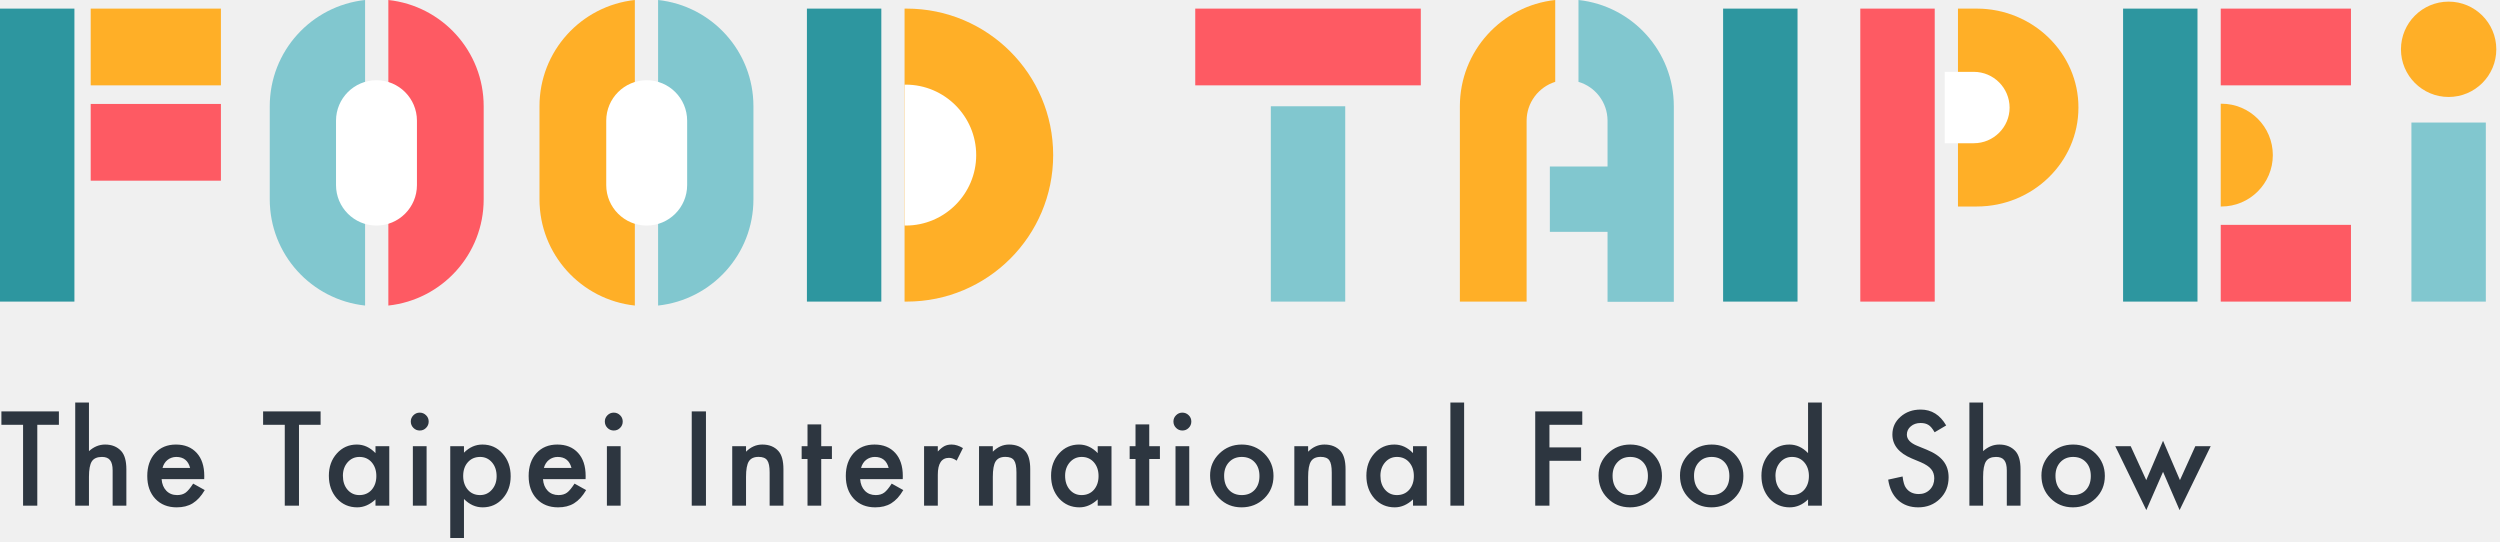
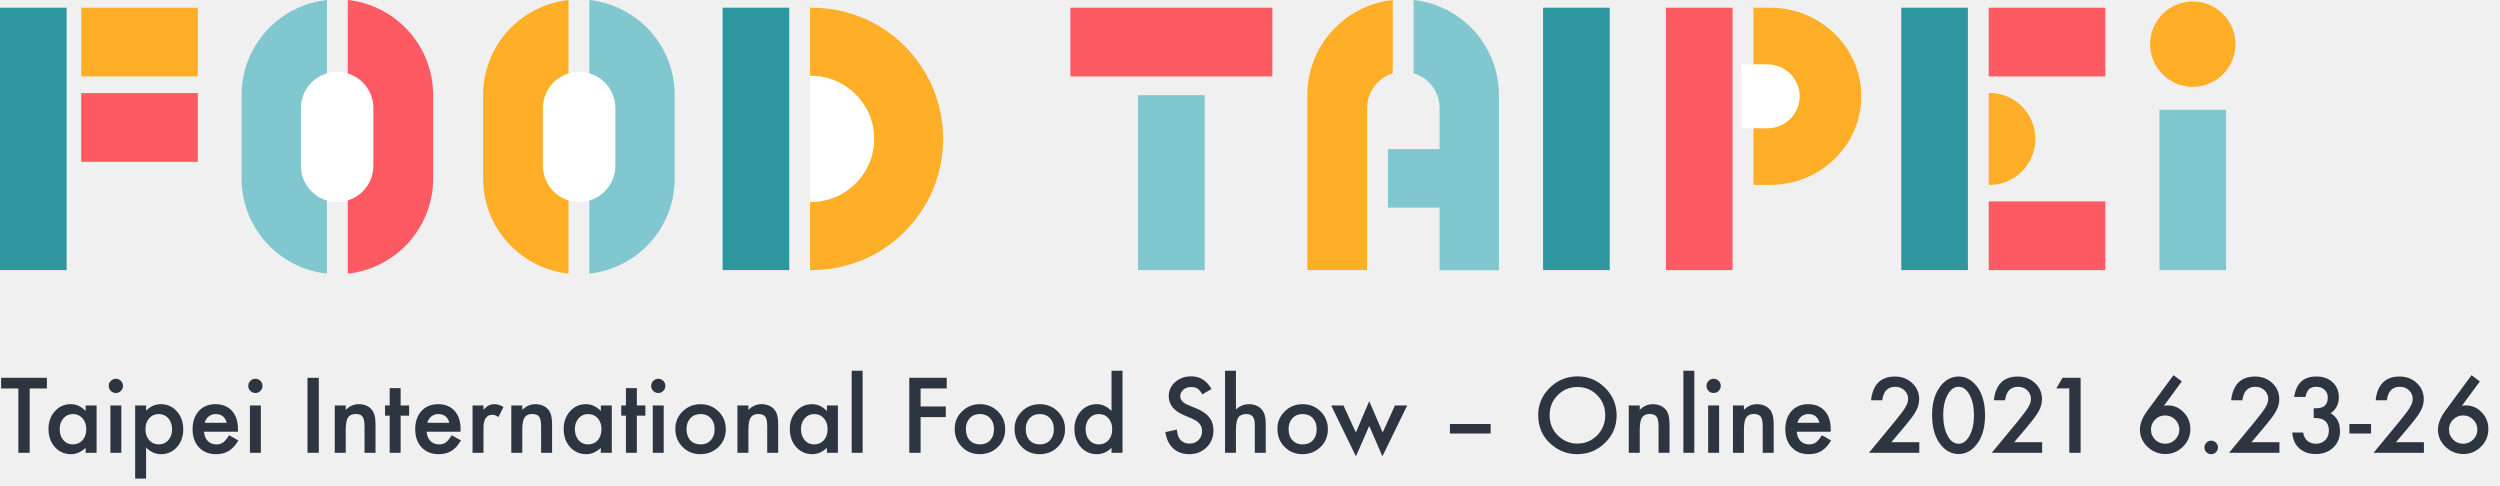
- <svg xmlns="http://www.w3.org/2000/svg" width="180" height="39" viewBox="0 0 180 39" fill="none">
-   <path d="M2.685 30.584V36.406H1.661V30.584H0.101V29.621H4.241V30.584H2.685ZM5.416 28.984H6.405V32.482C6.756 32.166 7.144 32.007 7.569 32.007C8.053 32.007 8.439 32.164 8.729 32.477C8.975 32.75 9.098 33.185 9.098 33.783V36.406H8.11V33.875C8.11 33.532 8.048 33.285 7.925 33.132C7.805 32.977 7.61 32.899 7.341 32.899C6.995 32.899 6.752 33.006 6.611 33.22C6.473 33.437 6.405 33.809 6.405 34.336V36.406H5.416V28.984ZM14.703 34.499H11.636C11.662 34.851 11.777 35.13 11.979 35.338C12.181 35.544 12.44 35.646 12.756 35.646C13.002 35.646 13.206 35.587 13.367 35.47C13.525 35.353 13.706 35.136 13.908 34.82L14.743 35.286C14.614 35.505 14.478 35.694 14.334 35.852C14.191 36.008 14.037 36.137 13.873 36.239C13.709 36.339 13.531 36.412 13.341 36.459C13.15 36.506 12.944 36.529 12.721 36.529C12.083 36.529 11.57 36.324 11.183 35.914C10.796 35.501 10.603 34.953 10.603 34.27C10.603 33.594 10.791 33.046 11.166 32.627C11.544 32.214 12.044 32.007 12.669 32.007C13.298 32.007 13.796 32.208 14.163 32.609C14.526 33.008 14.708 33.56 14.708 34.266L14.703 34.499ZM13.688 33.69C13.55 33.163 13.218 32.899 12.691 32.899C12.57 32.899 12.458 32.919 12.352 32.956C12.247 32.992 12.15 33.044 12.062 33.115C11.977 33.182 11.904 33.264 11.842 33.361C11.781 33.458 11.734 33.567 11.702 33.69H13.688ZM21.527 30.584V36.406H20.503V30.584H18.943V29.621H23.083V30.584H21.527ZM27.035 32.126H28.028V36.406H27.035V35.958C26.628 36.339 26.19 36.529 25.721 36.529C25.129 36.529 24.64 36.315 24.253 35.888C23.87 35.451 23.678 34.906 23.678 34.253C23.678 33.611 23.87 33.077 24.253 32.649C24.637 32.221 25.118 32.007 25.695 32.007C26.193 32.007 26.64 32.212 27.035 32.623V32.126ZM24.689 34.253C24.689 34.663 24.798 34.997 25.018 35.255C25.244 35.516 25.528 35.646 25.871 35.646C26.237 35.646 26.533 35.52 26.758 35.268C26.984 35.007 27.097 34.676 27.097 34.275C27.097 33.873 26.984 33.542 26.758 33.282C26.533 33.027 26.24 32.899 25.879 32.899C25.54 32.899 25.255 33.028 25.027 33.286C24.801 33.547 24.689 33.869 24.689 34.253ZM30.715 32.126V36.406H29.726V32.126H30.715ZM29.577 30.346C29.577 30.173 29.64 30.024 29.766 29.898C29.892 29.772 30.043 29.709 30.219 29.709C30.397 29.709 30.55 29.772 30.676 29.898C30.802 30.021 30.865 30.172 30.865 30.351C30.865 30.529 30.802 30.682 30.676 30.808C30.552 30.934 30.402 30.997 30.223 30.997C30.044 30.997 29.892 30.934 29.766 30.808C29.64 30.682 29.577 30.528 29.577 30.346ZM33.406 38.735H32.418V32.126H33.406V32.592C33.796 32.202 34.238 32.007 34.733 32.007C35.322 32.007 35.807 32.224 36.188 32.658C36.575 33.088 36.768 33.632 36.768 34.288C36.768 34.93 36.576 35.464 36.193 35.892C35.812 36.317 35.331 36.529 34.751 36.529C34.25 36.529 33.802 36.329 33.406 35.927V38.735ZM35.757 34.292C35.757 33.882 35.646 33.548 35.423 33.291C35.198 33.03 34.914 32.899 34.571 32.899C34.208 32.899 33.913 33.025 33.688 33.277C33.462 33.529 33.349 33.86 33.349 34.27C33.349 34.672 33.462 35.003 33.688 35.264C33.91 35.519 34.203 35.646 34.566 35.646C34.909 35.646 35.192 35.517 35.415 35.259C35.643 35.002 35.757 34.679 35.757 34.292ZM42.162 34.499H39.095C39.121 34.851 39.235 35.13 39.437 35.338C39.639 35.544 39.899 35.646 40.215 35.646C40.461 35.646 40.665 35.587 40.826 35.47C40.984 35.353 41.164 35.136 41.367 34.82L42.202 35.286C42.073 35.505 41.936 35.694 41.793 35.852C41.649 36.008 41.495 36.137 41.331 36.239C41.167 36.339 40.99 36.412 40.8 36.459C40.609 36.506 40.403 36.529 40.18 36.529C39.541 36.529 39.029 36.324 38.642 35.914C38.255 35.501 38.062 34.953 38.062 34.27C38.062 33.594 38.249 33.046 38.624 32.627C39.002 32.214 39.503 32.007 40.127 32.007C40.757 32.007 41.255 32.208 41.621 32.609C41.985 33.008 42.166 33.56 42.166 34.266L42.162 34.499ZM41.147 33.69C41.009 33.163 40.677 32.899 40.149 32.899C40.029 32.899 39.916 32.919 39.811 32.956C39.706 32.992 39.609 33.044 39.521 33.115C39.436 33.182 39.363 33.264 39.301 33.361C39.24 33.458 39.193 33.567 39.16 33.69H41.147ZM44.686 32.126V36.406H43.697V32.126H44.686ZM43.548 30.346C43.548 30.173 43.611 30.024 43.737 29.898C43.863 29.772 44.014 29.709 44.19 29.709C44.368 29.709 44.521 29.772 44.647 29.898C44.773 30.021 44.836 30.172 44.836 30.351C44.836 30.529 44.773 30.682 44.647 30.808C44.524 30.934 44.373 30.997 44.194 30.997C44.015 30.997 43.863 30.934 43.737 30.808C43.611 30.682 43.548 30.528 43.548 30.346ZM50.829 29.621V36.406H49.805V29.621H50.829ZM52.72 32.126H53.714V32.522C54.059 32.179 54.449 32.007 54.882 32.007C55.38 32.007 55.769 32.164 56.047 32.477C56.287 32.744 56.407 33.179 56.407 33.783V36.406H55.414V34.016C55.414 33.594 55.356 33.302 55.238 33.141C55.124 32.977 54.916 32.895 54.614 32.895C54.286 32.895 54.053 33.003 53.916 33.22C53.781 33.434 53.714 33.808 53.714 34.341V36.406H52.72V32.126ZM59.129 33.049V36.406H58.141V33.049H57.719V32.126H58.141V30.557H59.129V32.126H59.898V33.049H59.129ZM64.998 34.499H61.93C61.957 34.851 62.071 35.13 62.273 35.338C62.475 35.544 62.735 35.646 63.051 35.646C63.297 35.646 63.501 35.587 63.662 35.47C63.82 35.353 64 35.136 64.202 34.82L65.037 35.286C64.908 35.505 64.772 35.694 64.629 35.852C64.485 36.008 64.331 36.137 64.167 36.239C64.003 36.339 63.826 36.412 63.635 36.459C63.445 36.506 63.239 36.529 63.016 36.529C62.377 36.529 61.864 36.324 61.478 35.914C61.091 35.501 60.898 34.953 60.898 34.27C60.898 33.594 61.085 33.046 61.46 32.627C61.838 32.214 62.339 32.007 62.963 32.007C63.593 32.007 64.091 32.208 64.457 32.609C64.82 33.008 65.002 33.56 65.002 34.266L64.998 34.499ZM63.983 33.69C63.845 33.163 63.512 32.899 62.985 32.899C62.865 32.899 62.752 32.919 62.647 32.956C62.541 32.992 62.444 33.044 62.357 33.115C62.272 33.182 62.198 33.264 62.137 33.361C62.075 33.458 62.029 33.567 61.996 33.69H63.983ZM66.533 32.126H67.522V32.508C67.704 32.318 67.865 32.188 68.005 32.117C68.149 32.044 68.319 32.007 68.515 32.007C68.776 32.007 69.048 32.092 69.332 32.262L68.88 33.167C68.692 33.033 68.509 32.965 68.331 32.965C67.791 32.965 67.522 33.373 67.522 34.187V36.406H66.533V32.126ZM70.49 32.126H71.483V32.522C71.829 32.179 72.219 32.007 72.652 32.007C73.15 32.007 73.538 32.164 73.817 32.477C74.057 32.744 74.177 33.179 74.177 33.783V36.406H73.184V34.016C73.184 33.594 73.125 33.302 73.008 33.141C72.894 32.977 72.686 32.895 72.384 32.895C72.056 32.895 71.823 33.003 71.685 33.22C71.551 33.434 71.483 33.808 71.483 34.341V36.406H70.49V32.126ZM79.035 32.126H80.028V36.406H79.035V35.958C78.627 36.339 78.19 36.529 77.721 36.529C77.129 36.529 76.64 36.315 76.253 35.888C75.869 35.451 75.677 34.906 75.677 34.253C75.677 33.611 75.869 33.077 76.253 32.649C76.637 32.221 77.117 32.007 77.694 32.007C78.192 32.007 78.639 32.212 79.035 32.623V32.126ZM76.688 34.253C76.688 34.663 76.798 34.997 77.018 35.255C77.243 35.516 77.527 35.646 77.87 35.646C78.236 35.646 78.532 35.52 78.758 35.268C78.984 35.007 79.096 34.676 79.096 34.275C79.096 33.873 78.984 33.542 78.758 33.282C78.532 33.027 78.239 32.899 77.879 32.899C77.539 32.899 77.255 33.028 77.026 33.286C76.801 33.547 76.688 33.869 76.688 34.253ZM82.746 33.049V36.406H81.757V33.049H81.335V32.126H81.757V30.557H82.746V32.126H83.514V33.049H82.746ZM85.626 32.126V36.406H84.637V32.126H85.626ZM84.487 30.346C84.487 30.173 84.55 30.024 84.677 29.898C84.802 29.772 84.953 29.709 85.129 29.709C85.308 29.709 85.46 29.772 85.586 29.898C85.712 30.021 85.775 30.172 85.775 30.351C85.775 30.529 85.712 30.682 85.586 30.808C85.463 30.934 85.312 30.997 85.133 30.997C84.955 30.997 84.802 30.934 84.677 30.808C84.55 30.682 84.487 30.528 84.487 30.346ZM87.126 34.235C87.126 33.617 87.347 33.091 87.79 32.658C88.232 32.224 88.771 32.007 89.407 32.007C90.045 32.007 90.587 32.226 91.033 32.662C91.472 33.099 91.692 33.635 91.692 34.27C91.692 34.912 91.471 35.45 91.028 35.883C90.583 36.314 90.037 36.529 89.389 36.529C88.748 36.529 88.21 36.31 87.776 35.87C87.343 35.437 87.126 34.892 87.126 34.235ZM88.137 34.253C88.137 34.681 88.251 35.019 88.48 35.268C88.714 35.52 89.023 35.646 89.407 35.646C89.793 35.646 90.103 35.522 90.334 35.273C90.565 35.023 90.681 34.691 90.681 34.275C90.681 33.859 90.565 33.526 90.334 33.277C90.1 33.025 89.79 32.899 89.407 32.899C89.029 32.899 88.723 33.025 88.488 33.277C88.254 33.529 88.137 33.855 88.137 34.253ZM93.192 32.126H94.185V32.522C94.531 32.179 94.921 32.007 95.354 32.007C95.852 32.007 96.24 32.164 96.519 32.477C96.759 32.744 96.879 33.179 96.879 33.783V36.406H95.886V34.016C95.886 33.594 95.827 33.302 95.71 33.141C95.596 32.977 95.388 32.895 95.086 32.895C94.758 32.895 94.525 33.003 94.388 33.22C94.253 33.434 94.185 33.808 94.185 34.341V36.406H93.192V32.126ZM101.737 32.126H102.73V36.406H101.737V35.958C101.33 36.339 100.892 36.529 100.423 36.529C99.831 36.529 99.342 36.315 98.955 35.888C98.571 35.451 98.379 34.906 98.379 34.253C98.379 33.611 98.571 33.077 98.955 32.649C99.339 32.221 99.819 32.007 100.397 32.007C100.895 32.007 101.341 32.212 101.737 32.623V32.126ZM99.39 34.253C99.39 34.663 99.5 34.997 99.72 35.255C99.945 35.516 100.23 35.646 100.572 35.646C100.939 35.646 101.234 35.52 101.46 35.268C101.686 35.007 101.798 34.676 101.798 34.275C101.798 33.873 101.686 33.542 101.46 33.282C101.234 33.027 100.942 32.899 100.581 32.899C100.241 32.899 99.957 33.028 99.729 33.286C99.503 33.547 99.39 33.869 99.39 34.253ZM105.417 28.984V36.406H104.428V28.984H105.417ZM113.924 30.584H111.56V32.214H113.84V33.176H111.56V36.406H110.536V29.621H113.924V30.584ZM115.095 34.235C115.095 33.617 115.316 33.091 115.758 32.658C116.2 32.224 116.74 32.007 117.375 32.007C118.014 32.007 118.556 32.226 119.001 32.662C119.441 33.099 119.66 33.635 119.66 34.27C119.66 34.912 119.439 35.45 118.997 35.883C118.552 36.314 118.005 36.529 117.358 36.529C116.716 36.529 116.179 36.31 115.745 35.87C115.311 35.437 115.095 34.892 115.095 34.235ZM116.105 34.253C116.105 34.681 116.22 35.019 116.448 35.268C116.682 35.52 116.992 35.646 117.375 35.646C117.762 35.646 118.071 35.522 118.303 35.273C118.534 35.023 118.65 34.691 118.65 34.275C118.65 33.859 118.534 33.526 118.303 33.277C118.068 33.025 117.759 32.899 117.375 32.899C116.997 32.899 116.691 33.025 116.457 33.277C116.222 33.529 116.105 33.855 116.105 34.253ZM120.959 34.235C120.959 33.617 121.18 33.091 121.622 32.658C122.065 32.224 122.604 32.007 123.239 32.007C123.878 32.007 124.42 32.226 124.865 32.662C125.305 33.099 125.525 33.635 125.525 34.27C125.525 34.912 125.303 35.45 124.861 35.883C124.416 36.314 123.869 36.529 123.222 36.529C122.58 36.529 122.043 36.31 121.609 35.87C121.175 35.437 120.959 34.892 120.959 34.235ZM121.969 34.253C121.969 34.681 122.084 35.019 122.312 35.268C122.546 35.52 122.856 35.646 123.239 35.646C123.626 35.646 123.935 35.522 124.167 35.273C124.398 35.023 124.514 34.691 124.514 34.275C124.514 33.859 124.398 33.526 124.167 33.277C123.932 33.025 123.623 32.899 123.239 32.899C122.861 32.899 122.555 33.025 122.321 33.277C122.087 33.529 121.969 33.855 121.969 34.253ZM130.18 28.984H131.173V36.406H130.18V35.958C129.79 36.339 129.35 36.529 128.857 36.529C128.271 36.529 127.785 36.315 127.398 35.888C127.015 35.451 126.823 34.906 126.823 34.253C126.823 33.614 127.015 33.081 127.398 32.653C127.779 32.223 128.258 32.007 128.835 32.007C129.336 32.007 129.785 32.212 130.18 32.623V28.984ZM127.833 34.253C127.833 34.663 127.943 34.997 128.163 35.255C128.389 35.516 128.673 35.646 129.016 35.646C129.382 35.646 129.678 35.52 129.903 35.268C130.129 35.007 130.242 34.676 130.242 34.275C130.242 33.873 130.129 33.542 129.903 33.282C129.678 33.027 129.385 32.899 129.024 32.899C128.684 32.899 128.4 33.028 128.172 33.286C127.946 33.547 127.833 33.869 127.833 34.253ZM140.124 30.632L139.293 31.124C139.138 30.855 138.99 30.679 138.85 30.597C138.703 30.503 138.514 30.456 138.283 30.456C137.999 30.456 137.763 30.537 137.575 30.698C137.388 30.856 137.294 31.055 137.294 31.295C137.294 31.627 137.54 31.893 138.032 32.095L138.709 32.372C139.26 32.595 139.663 32.867 139.917 33.19C140.172 33.509 140.3 33.901 140.3 34.367C140.3 34.991 140.092 35.507 139.676 35.914C139.257 36.324 138.737 36.529 138.116 36.529C137.527 36.529 137.041 36.355 136.657 36.006C136.279 35.658 136.043 35.167 135.949 34.534L136.986 34.306C137.033 34.704 137.115 34.98 137.232 35.132C137.443 35.425 137.751 35.571 138.155 35.571C138.475 35.571 138.74 35.464 138.951 35.251C139.162 35.037 139.267 34.766 139.267 34.438C139.267 34.306 139.248 34.185 139.21 34.077C139.175 33.966 139.118 33.865 139.039 33.774C138.962 33.68 138.863 33.594 138.74 33.515C138.617 33.433 138.47 33.355 138.3 33.282L137.646 33.009C136.717 32.617 136.252 32.042 136.252 31.287C136.252 30.777 136.447 30.351 136.837 30.008C137.227 29.662 137.711 29.489 138.292 29.489C139.074 29.489 139.685 29.87 140.124 30.632ZM141.796 28.984H142.784V32.482C143.136 32.166 143.524 32.007 143.949 32.007C144.432 32.007 144.819 32.164 145.109 32.477C145.355 32.75 145.478 33.185 145.478 33.783V36.406H144.49V33.875C144.49 33.532 144.428 33.285 144.305 33.132C144.185 32.977 143.99 32.899 143.721 32.899C143.375 32.899 143.132 33.006 142.991 33.22C142.853 33.437 142.784 33.809 142.784 34.336V36.406H141.796V28.984ZM146.983 34.235C146.983 33.617 147.204 33.091 147.647 32.658C148.089 32.224 148.628 32.007 149.264 32.007C149.902 32.007 150.444 32.226 150.89 32.662C151.329 33.099 151.549 33.635 151.549 34.27C151.549 34.912 151.328 35.45 150.885 35.883C150.44 36.314 149.894 36.529 149.246 36.529C148.605 36.529 148.067 36.31 147.633 35.87C147.2 35.437 146.983 34.892 146.983 34.235ZM147.994 34.253C147.994 34.681 148.108 35.019 148.337 35.268C148.571 35.52 148.88 35.646 149.264 35.646C149.65 35.646 149.96 35.522 150.191 35.273C150.422 35.023 150.538 34.691 150.538 34.275C150.538 33.859 150.422 33.526 150.191 33.277C149.957 33.025 149.648 32.899 149.264 32.899C148.886 32.899 148.58 33.025 148.345 33.277C148.111 33.529 147.994 33.855 147.994 34.253ZM153.41 32.126L154.53 34.569L155.739 31.735L156.956 34.569L158.063 32.126H159.171L156.93 36.727L155.739 33.972L154.535 36.727L152.298 32.126H153.41Z" fill="#2D3640" />
-   <path d="M142.33 0.62H140.974V14.868H142.33C146.365 14.868 149.647 11.67 149.647 7.752C149.664 3.834 146.365 0.62 142.33 0.62Z" fill="#FFAF27" />
-   <path d="M5.358 0.62H0V21.715H5.358V0.62Z" fill="#2D969F" />
+ <svg xmlns="http://www.w3.org/2000/svg" width="201" height="39" viewBox="0 0 201 39" fill="none">
+   <path d="M2.387 31.23V36.406H1.477V31.23H0.09V30.375H3.77V31.23H2.387ZM6.883 32.602H7.766V36.406H6.883V36.008C6.521 36.346 6.132 36.516 5.715 36.516C5.189 36.516 4.754 36.325 4.41 35.945C4.069 35.557 3.898 35.073 3.898 34.492C3.898 33.922 4.069 33.447 4.41 33.066C4.751 32.686 5.178 32.496 5.691 32.496C6.134 32.496 6.531 32.678 6.883 33.043V32.602ZM4.797 34.492C4.797 34.857 4.895 35.154 5.09 35.383C5.29 35.615 5.543 35.73 5.848 35.73C6.173 35.73 6.436 35.618 6.637 35.395C6.837 35.163 6.938 34.868 6.938 34.512C6.938 34.155 6.837 33.861 6.637 33.629C6.436 33.402 6.176 33.289 5.855 33.289C5.553 33.289 5.301 33.404 5.098 33.633C4.897 33.865 4.797 34.151 4.797 34.492ZM9.754 32.602V36.406H8.875V32.602H9.754ZM8.742 31.02C8.742 30.866 8.798 30.733 8.91 30.621C9.022 30.509 9.156 30.453 9.312 30.453C9.471 30.453 9.607 30.509 9.719 30.621C9.831 30.73 9.887 30.865 9.887 31.023C9.887 31.182 9.831 31.318 9.719 31.43C9.609 31.542 9.475 31.598 9.316 31.598C9.158 31.598 9.022 31.542 8.91 31.43C8.798 31.318 8.742 31.181 8.742 31.02ZM11.746 38.477H10.867V32.602H11.746V33.016C12.092 32.669 12.486 32.496 12.926 32.496C13.449 32.496 13.88 32.689 14.219 33.074C14.562 33.457 14.734 33.94 14.734 34.523C14.734 35.094 14.564 35.569 14.223 35.949C13.884 36.327 13.457 36.516 12.941 36.516C12.496 36.516 12.098 36.337 11.746 35.98V38.477ZM13.836 34.527C13.836 34.163 13.737 33.866 13.539 33.637C13.338 33.405 13.086 33.289 12.781 33.289C12.458 33.289 12.197 33.401 11.996 33.625C11.796 33.849 11.695 34.143 11.695 34.508C11.695 34.865 11.796 35.159 11.996 35.391C12.194 35.617 12.454 35.73 12.777 35.73C13.082 35.73 13.333 35.616 13.531 35.387C13.734 35.158 13.836 34.871 13.836 34.527ZM19.129 34.711H16.402C16.426 35.023 16.527 35.272 16.707 35.457C16.887 35.639 17.117 35.73 17.398 35.73C17.617 35.73 17.798 35.678 17.941 35.574C18.082 35.47 18.242 35.277 18.422 34.996L19.164 35.41C19.049 35.605 18.928 35.773 18.801 35.914C18.673 36.052 18.537 36.167 18.391 36.258C18.245 36.346 18.087 36.411 17.918 36.453C17.749 36.495 17.565 36.516 17.367 36.516C16.799 36.516 16.344 36.333 16 35.969C15.656 35.602 15.484 35.115 15.484 34.508C15.484 33.906 15.651 33.419 15.984 33.047C16.32 32.68 16.766 32.496 17.32 32.496C17.88 32.496 18.323 32.675 18.648 33.031C18.971 33.385 19.133 33.876 19.133 34.504L19.129 34.711ZM18.227 33.992C18.104 33.523 17.809 33.289 17.34 33.289C17.233 33.289 17.133 33.306 17.039 33.34C16.945 33.371 16.859 33.418 16.781 33.48C16.706 33.54 16.641 33.613 16.586 33.699C16.531 33.785 16.49 33.883 16.461 33.992H18.227ZM20.973 32.602V36.406H20.094V32.602H20.973ZM19.961 31.02C19.961 30.866 20.017 30.733 20.129 30.621C20.241 30.509 20.375 30.453 20.531 30.453C20.69 30.453 20.826 30.509 20.938 30.621C21.049 30.73 21.105 30.865 21.105 31.023C21.105 31.182 21.049 31.318 20.938 31.43C20.828 31.542 20.694 31.598 20.535 31.598C20.376 31.598 20.241 31.542 20.129 31.43C20.017 31.318 19.961 31.181 19.961 31.02ZM25.633 30.375V36.406H24.723V30.375H25.633ZM26.914 32.602H27.797V32.953C28.104 32.648 28.451 32.496 28.836 32.496C29.279 32.496 29.624 32.635 29.871 32.914C30.085 33.151 30.191 33.538 30.191 34.074V36.406H29.309V34.281C29.309 33.906 29.256 33.647 29.152 33.504C29.051 33.358 28.866 33.285 28.598 33.285C28.306 33.285 28.099 33.382 27.977 33.574C27.857 33.764 27.797 34.096 27.797 34.57V36.406H26.914V32.602ZM32.211 33.422V36.406H31.332V33.422H30.957V32.602H31.332V31.207H32.211V32.602H32.895V33.422H32.211ZM37.027 34.711H34.301C34.324 35.023 34.426 35.272 34.605 35.457C34.785 35.639 35.016 35.73 35.297 35.73C35.516 35.73 35.697 35.678 35.84 35.574C35.98 35.47 36.141 35.277 36.32 34.996L37.062 35.41C36.948 35.605 36.827 35.773 36.699 35.914C36.572 36.052 36.435 36.167 36.289 36.258C36.143 36.346 35.986 36.411 35.816 36.453C35.647 36.495 35.464 36.516 35.266 36.516C34.698 36.516 34.242 36.333 33.898 35.969C33.555 35.602 33.383 35.115 33.383 34.508C33.383 33.906 33.55 33.419 33.883 33.047C34.219 32.68 34.664 32.496 35.219 32.496C35.779 32.496 36.221 32.675 36.547 33.031C36.87 33.385 37.031 33.876 37.031 34.504L37.027 34.711ZM36.125 33.992C36.003 33.523 35.707 33.289 35.238 33.289C35.132 33.289 35.031 33.306 34.938 33.34C34.844 33.371 34.758 33.418 34.68 33.48C34.604 33.54 34.539 33.613 34.484 33.699C34.43 33.785 34.388 33.883 34.359 33.992H36.125ZM37.992 32.602H38.871V32.941C39.033 32.772 39.176 32.656 39.301 32.594C39.428 32.529 39.579 32.496 39.754 32.496C39.986 32.496 40.228 32.572 40.48 32.723L40.078 33.527C39.911 33.408 39.749 33.348 39.59 33.348C39.111 33.348 38.871 33.71 38.871 34.434V36.406H37.992V32.602ZM41.109 32.602H41.992V32.953C42.3 32.648 42.646 32.496 43.031 32.496C43.474 32.496 43.819 32.635 44.066 32.914C44.28 33.151 44.387 33.538 44.387 34.074V36.406H43.504V34.281C43.504 33.906 43.452 33.647 43.348 33.504C43.246 33.358 43.061 33.285 42.793 33.285C42.501 33.285 42.294 33.382 42.172 33.574C42.052 33.764 41.992 34.096 41.992 34.57V36.406H41.109V32.602ZM48.305 32.602H49.188V36.406H48.305V36.008C47.943 36.346 47.553 36.516 47.137 36.516C46.611 36.516 46.176 36.325 45.832 35.945C45.491 35.557 45.32 35.073 45.32 34.492C45.32 33.922 45.491 33.447 45.832 33.066C46.173 32.686 46.6 32.496 47.113 32.496C47.556 32.496 47.953 32.678 48.305 33.043V32.602ZM46.219 34.492C46.219 34.857 46.316 35.154 46.512 35.383C46.712 35.615 46.965 35.73 47.27 35.73C47.595 35.73 47.858 35.618 48.059 35.395C48.259 35.163 48.359 34.868 48.359 34.512C48.359 34.155 48.259 33.861 48.059 33.629C47.858 33.402 47.598 33.289 47.277 33.289C46.975 33.289 46.723 33.404 46.52 33.633C46.319 33.865 46.219 34.151 46.219 34.492ZM51.203 33.422V36.406H50.324V33.422H49.949V32.602H50.324V31.207H51.203V32.602H51.887V33.422H51.203ZM53.363 32.602V36.406H52.484V32.602H53.363ZM52.352 31.02C52.352 30.866 52.408 30.733 52.52 30.621C52.632 30.509 52.766 30.453 52.922 30.453C53.081 30.453 53.216 30.509 53.328 30.621C53.44 30.73 53.496 30.865 53.496 31.023C53.496 31.182 53.44 31.318 53.328 31.43C53.219 31.542 53.085 31.598 52.926 31.598C52.767 31.598 52.632 31.542 52.52 31.43C52.408 31.318 52.352 31.181 52.352 31.02ZM54.297 34.477C54.297 33.927 54.493 33.46 54.887 33.074C55.28 32.689 55.759 32.496 56.324 32.496C56.892 32.496 57.374 32.69 57.77 33.078C58.16 33.466 58.355 33.943 58.355 34.508C58.355 35.078 58.159 35.556 57.766 35.941C57.37 36.324 56.884 36.516 56.309 36.516C55.738 36.516 55.26 36.32 54.875 35.93C54.49 35.544 54.297 35.06 54.297 34.477ZM55.195 34.492C55.195 34.872 55.297 35.173 55.5 35.395C55.708 35.618 55.983 35.73 56.324 35.73C56.668 35.73 56.943 35.62 57.148 35.398C57.354 35.177 57.457 34.882 57.457 34.512C57.457 34.142 57.354 33.846 57.148 33.625C56.94 33.401 56.665 33.289 56.324 33.289C55.988 33.289 55.716 33.401 55.508 33.625C55.3 33.849 55.195 34.138 55.195 34.492ZM59.289 32.602H60.172V32.953C60.479 32.648 60.825 32.496 61.211 32.496C61.654 32.496 61.999 32.635 62.246 32.914C62.46 33.151 62.566 33.538 62.566 34.074V36.406H61.684V34.281C61.684 33.906 61.632 33.647 61.527 33.504C61.426 33.358 61.241 33.285 60.973 33.285C60.681 33.285 60.474 33.382 60.352 33.574C60.232 33.764 60.172 34.096 60.172 34.57V36.406H59.289V32.602ZM66.484 32.602H67.367V36.406H66.484V36.008C66.122 36.346 65.733 36.516 65.316 36.516C64.79 36.516 64.356 36.325 64.012 35.945C63.671 35.557 63.5 35.073 63.5 34.492C63.5 33.922 63.671 33.447 64.012 33.066C64.353 32.686 64.78 32.496 65.293 32.496C65.736 32.496 66.133 32.678 66.484 33.043V32.602ZM64.398 34.492C64.398 34.857 64.496 35.154 64.691 35.383C64.892 35.615 65.144 35.73 65.449 35.73C65.775 35.73 66.038 35.618 66.238 35.395C66.439 35.163 66.539 34.868 66.539 34.512C66.539 34.155 66.439 33.861 66.238 33.629C66.038 33.402 65.777 33.289 65.457 33.289C65.155 33.289 64.902 33.404 64.699 33.633C64.499 33.865 64.398 34.151 64.398 34.492ZM69.356 29.809V36.406H68.477V29.809H69.356ZM76.117 31.23H74.016V32.68H76.043V33.535H74.016V36.406H73.106V30.375H76.117V31.23ZM76.758 34.477C76.758 33.927 76.954 33.46 77.348 33.074C77.741 32.689 78.22 32.496 78.785 32.496C79.353 32.496 79.835 32.69 80.231 33.078C80.621 33.466 80.816 33.943 80.816 34.508C80.816 35.078 80.62 35.556 80.227 35.941C79.831 36.324 79.345 36.516 78.769 36.516C78.199 36.516 77.721 36.32 77.336 35.93C76.951 35.544 76.758 35.06 76.758 34.477ZM77.656 34.492C77.656 34.872 77.758 35.173 77.961 35.395C78.169 35.618 78.444 35.73 78.785 35.73C79.129 35.73 79.404 35.62 79.609 35.398C79.815 35.177 79.918 34.882 79.918 34.512C79.918 34.142 79.815 33.846 79.609 33.625C79.401 33.401 79.126 33.289 78.785 33.289C78.449 33.289 78.177 33.401 77.969 33.625C77.76 33.849 77.656 34.138 77.656 34.492ZM81.57 34.477C81.57 33.927 81.767 33.46 82.16 33.074C82.553 32.689 83.033 32.496 83.598 32.496C84.165 32.496 84.647 32.69 85.043 33.078C85.434 33.466 85.629 33.943 85.629 34.508C85.629 35.078 85.432 35.556 85.039 35.941C84.643 36.324 84.158 36.516 83.582 36.516C83.012 36.516 82.534 36.32 82.148 35.93C81.763 35.544 81.57 35.06 81.57 34.477ZM82.469 34.492C82.469 34.872 82.57 35.173 82.773 35.395C82.982 35.618 83.257 35.73 83.598 35.73C83.941 35.73 84.216 35.62 84.422 35.398C84.628 35.177 84.731 34.882 84.731 34.512C84.731 34.142 84.628 33.846 84.422 33.625C84.213 33.401 83.939 33.289 83.598 33.289C83.262 33.289 82.99 33.401 82.781 33.625C82.573 33.849 82.469 34.138 82.469 34.492ZM89.367 29.809H90.25V36.406H89.367V36.008C89.021 36.346 88.629 36.516 88.191 36.516C87.671 36.516 87.238 36.325 86.894 35.945C86.553 35.557 86.383 35.073 86.383 34.492C86.383 33.925 86.553 33.45 86.894 33.07C87.233 32.688 87.659 32.496 88.172 32.496C88.617 32.496 89.016 32.678 89.367 33.043V29.809ZM87.281 34.492C87.281 34.857 87.379 35.154 87.574 35.383C87.775 35.615 88.027 35.73 88.332 35.73C88.658 35.73 88.921 35.618 89.121 35.395C89.322 35.163 89.422 34.868 89.422 34.512C89.422 34.155 89.322 33.861 89.121 33.629C88.921 33.402 88.66 33.289 88.34 33.289C88.038 33.289 87.785 33.404 87.582 33.633C87.382 33.865 87.281 34.151 87.281 34.492ZM97.406 31.273L96.668 31.711C96.53 31.471 96.398 31.315 96.273 31.242C96.143 31.159 95.975 31.117 95.769 31.117C95.517 31.117 95.307 31.189 95.141 31.332C94.974 31.473 94.891 31.65 94.891 31.863C94.891 32.158 95.109 32.395 95.547 32.574L96.148 32.82C96.638 33.018 96.996 33.26 97.223 33.547C97.449 33.831 97.562 34.18 97.562 34.594C97.562 35.148 97.378 35.607 97.008 35.969C96.635 36.333 96.173 36.516 95.621 36.516C95.098 36.516 94.665 36.361 94.324 36.051C93.988 35.741 93.779 35.305 93.695 34.742L94.617 34.539C94.659 34.893 94.732 35.138 94.836 35.273C95.023 35.534 95.297 35.664 95.656 35.664C95.94 35.664 96.176 35.569 96.363 35.379C96.551 35.189 96.644 34.948 96.644 34.656C96.644 34.539 96.628 34.432 96.594 34.336C96.562 34.237 96.512 34.147 96.441 34.066C96.374 33.983 96.285 33.906 96.176 33.836C96.066 33.763 95.936 33.694 95.785 33.629L95.203 33.387C94.378 33.038 93.965 32.527 93.965 31.855C93.965 31.402 94.138 31.023 94.484 30.719C94.831 30.412 95.262 30.258 95.777 30.258C96.473 30.258 97.016 30.596 97.406 31.273ZM98.492 29.809H99.371V32.918C99.684 32.637 100.029 32.496 100.406 32.496C100.836 32.496 101.18 32.635 101.438 32.914C101.656 33.156 101.766 33.543 101.766 34.074V36.406H100.887V34.156C100.887 33.852 100.832 33.632 100.723 33.496C100.616 33.358 100.443 33.289 100.203 33.289C99.896 33.289 99.68 33.384 99.555 33.574C99.432 33.767 99.371 34.098 99.371 34.566V36.406H98.492V29.809ZM102.703 34.477C102.703 33.927 102.9 33.46 103.293 33.074C103.686 32.689 104.165 32.496 104.73 32.496C105.298 32.496 105.78 32.69 106.176 33.078C106.566 33.466 106.762 33.943 106.762 34.508C106.762 35.078 106.565 35.556 106.172 35.941C105.776 36.324 105.29 36.516 104.715 36.516C104.145 36.516 103.667 36.32 103.281 35.93C102.896 35.544 102.703 35.06 102.703 34.477ZM103.602 34.492C103.602 34.872 103.703 35.173 103.906 35.395C104.115 35.618 104.389 35.73 104.73 35.73C105.074 35.73 105.349 35.62 105.555 35.398C105.76 35.177 105.863 34.882 105.863 34.512C105.863 34.142 105.76 33.846 105.555 33.625C105.346 33.401 105.072 33.289 104.73 33.289C104.395 33.289 104.122 33.401 103.914 33.625C103.706 33.849 103.602 34.138 103.602 34.492ZM108.016 32.602L109.012 34.773L110.086 32.254L111.168 34.773L112.152 32.602H113.137L111.145 36.691L110.086 34.242L109.016 36.691L107.027 32.602H108.016ZM116.574 34.09H119.848V34.855H116.574V34.09ZM123.672 33.363C123.672 32.514 123.983 31.785 124.605 31.176C125.225 30.566 125.97 30.262 126.84 30.262C127.699 30.262 128.436 30.569 129.051 31.184C129.668 31.798 129.977 32.536 129.977 33.398C129.977 34.266 129.667 35.001 129.047 35.605C128.424 36.212 127.673 36.516 126.793 36.516C126.014 36.516 125.315 36.246 124.695 35.707C124.013 35.111 123.672 34.329 123.672 33.363ZM124.59 33.375C124.59 34.042 124.814 34.59 125.262 35.02C125.707 35.449 126.221 35.664 126.805 35.664C127.438 35.664 127.971 35.445 128.406 35.008C128.841 34.565 129.059 34.026 129.059 33.391C129.059 32.747 128.844 32.208 128.414 31.773C127.987 31.336 127.458 31.117 126.828 31.117C126.201 31.117 125.671 31.336 125.238 31.773C124.806 32.206 124.59 32.74 124.59 33.375ZM130.953 32.602H131.836V32.953C132.143 32.648 132.49 32.496 132.875 32.496C133.318 32.496 133.663 32.635 133.91 32.914C134.124 33.151 134.23 33.538 134.23 34.074V36.406H133.348V34.281C133.348 33.906 133.296 33.647 133.191 33.504C133.09 33.358 132.905 33.285 132.637 33.285C132.345 33.285 132.138 33.382 132.016 33.574C131.896 33.764 131.836 34.096 131.836 34.57V36.406H130.953V32.602ZM136.223 29.809V36.406H135.344V29.809H136.223ZM138.215 32.602V36.406H137.336V32.602H138.215ZM137.203 31.02C137.203 30.866 137.259 30.733 137.371 30.621C137.483 30.509 137.617 30.453 137.773 30.453C137.932 30.453 138.068 30.509 138.18 30.621C138.292 30.73 138.348 30.865 138.348 31.023C138.348 31.182 138.292 31.318 138.18 31.43C138.07 31.542 137.936 31.598 137.777 31.598C137.618 31.598 137.483 31.542 137.371 31.43C137.259 31.318 137.203 31.181 137.203 31.02ZM139.328 32.602H140.211V32.953C140.518 32.648 140.865 32.496 141.25 32.496C141.693 32.496 142.038 32.635 142.285 32.914C142.499 33.151 142.605 33.538 142.605 34.074V36.406H141.723V34.281C141.723 33.906 141.671 33.647 141.566 33.504C141.465 33.358 141.28 33.285 141.012 33.285C140.72 33.285 140.513 33.382 140.391 33.574C140.271 33.764 140.211 34.096 140.211 34.57V36.406H139.328V32.602ZM147.184 34.711H144.457C144.48 35.023 144.582 35.272 144.762 35.457C144.941 35.639 145.172 35.73 145.453 35.73C145.672 35.73 145.853 35.678 145.996 35.574C146.137 35.47 146.297 35.277 146.477 34.996L147.219 35.41C147.104 35.605 146.983 35.773 146.855 35.914C146.728 36.052 146.591 36.167 146.445 36.258C146.299 36.346 146.142 36.411 145.973 36.453C145.803 36.495 145.62 36.516 145.422 36.516C144.854 36.516 144.398 36.333 144.055 35.969C143.711 35.602 143.539 35.115 143.539 34.508C143.539 33.906 143.706 33.419 144.039 33.047C144.375 32.68 144.82 32.496 145.375 32.496C145.935 32.496 146.378 32.675 146.703 33.031C147.026 33.385 147.188 33.876 147.188 34.504L147.184 34.711ZM146.281 33.992C146.159 33.523 145.863 33.289 145.395 33.289C145.288 33.289 145.188 33.306 145.094 33.34C145 33.371 144.914 33.418 144.836 33.48C144.76 33.54 144.695 33.613 144.641 33.699C144.586 33.785 144.544 33.883 144.516 33.992H146.281ZM152.066 35.551H154.312V36.406H150.262L152.355 33.871C152.561 33.618 152.733 33.4 152.871 33.215C153.012 33.03 153.118 32.875 153.191 32.75C153.34 32.505 153.414 32.285 153.414 32.09C153.414 31.809 153.315 31.573 153.117 31.383C152.919 31.193 152.674 31.098 152.383 31.098C151.773 31.098 151.424 31.458 151.336 32.18H150.43C150.576 30.909 151.217 30.273 152.355 30.273C152.905 30.273 153.366 30.448 153.738 30.797C154.113 31.146 154.301 31.578 154.301 32.094C154.301 32.422 154.214 32.743 154.039 33.059C153.951 33.223 153.82 33.418 153.648 33.645C153.479 33.868 153.264 34.134 153.004 34.441L152.066 35.551ZM155.34 33.352C155.34 32.391 155.564 31.624 156.012 31.051C156.413 30.533 156.898 30.273 157.469 30.273C158.039 30.273 158.525 30.533 158.926 31.051C159.374 31.624 159.598 32.404 159.598 33.391C159.598 34.375 159.374 35.154 158.926 35.727C158.525 36.245 158.04 36.504 157.473 36.504C156.905 36.504 156.418 36.245 156.012 35.727C155.564 35.154 155.34 34.362 155.34 33.352ZM156.234 33.355C156.234 34.025 156.35 34.581 156.582 35.023C156.814 35.458 157.109 35.676 157.469 35.676C157.826 35.676 158.121 35.458 158.355 35.023C158.59 34.591 158.707 34.046 158.707 33.387C158.707 32.728 158.59 32.181 158.355 31.746C158.121 31.314 157.826 31.098 157.469 31.098C157.115 31.098 156.82 31.314 156.586 31.746C156.352 32.176 156.234 32.712 156.234 33.355ZM161.941 35.551H164.188V36.406H160.137L162.23 33.871C162.436 33.618 162.608 33.4 162.746 33.215C162.887 33.03 162.993 32.875 163.066 32.75C163.215 32.505 163.289 32.285 163.289 32.09C163.289 31.809 163.19 31.573 162.992 31.383C162.794 31.193 162.549 31.098 162.258 31.098C161.648 31.098 161.299 31.458 161.211 32.18H160.305C160.451 30.909 161.092 30.273 162.23 30.273C162.78 30.273 163.241 30.448 163.613 30.797C163.988 31.146 164.176 31.578 164.176 32.094C164.176 32.422 164.089 32.743 163.914 33.059C163.826 33.223 163.695 33.418 163.523 33.645C163.354 33.868 163.139 34.134 162.879 34.441L161.941 35.551ZM166.371 31.227H165.328L165.828 30.375H167.281V36.406H166.371V31.227ZM174.75 30.164L175.418 30.664L173.977 32.625C174.055 32.615 174.121 32.607 174.176 32.602C174.23 32.596 174.273 32.594 174.305 32.594C174.794 32.594 175.217 32.781 175.574 33.156C175.928 33.526 176.105 33.971 176.105 34.492C176.105 35.044 175.908 35.518 175.512 35.914C175.118 36.307 174.646 36.504 174.094 36.504C173.547 36.504 173.068 36.31 172.656 35.922C172.253 35.534 172.051 35.074 172.051 34.543C172.051 34.066 172.247 33.561 172.641 33.027L174.75 30.164ZM175.219 34.551C175.219 34.23 175.108 33.96 174.887 33.738C174.663 33.514 174.393 33.402 174.078 33.402C173.76 33.402 173.491 33.513 173.27 33.734C173.048 33.956 172.938 34.224 172.938 34.539C172.938 34.854 173.048 35.122 173.27 35.344C173.491 35.565 173.762 35.676 174.082 35.676C174.395 35.676 174.661 35.565 174.883 35.344C175.107 35.12 175.219 34.855 175.219 34.551ZM177.238 35.969C177.238 35.823 177.292 35.697 177.398 35.59C177.505 35.483 177.633 35.43 177.781 35.43C177.93 35.43 178.057 35.483 178.164 35.59C178.271 35.697 178.324 35.824 178.324 35.973C178.324 36.124 178.271 36.253 178.164 36.359C178.06 36.464 177.932 36.516 177.781 36.516C177.628 36.516 177.499 36.464 177.395 36.359C177.29 36.255 177.238 36.125 177.238 35.969ZM181.02 35.551H183.266V36.406H179.215L181.309 33.871C181.514 33.618 181.686 33.4 181.824 33.215C181.965 33.03 182.072 32.875 182.145 32.75C182.293 32.505 182.367 32.285 182.367 32.09C182.367 31.809 182.268 31.573 182.07 31.383C181.872 31.193 181.628 31.098 181.336 31.098C180.727 31.098 180.378 31.458 180.289 32.18H179.383C179.529 30.909 180.171 30.273 181.309 30.273C181.858 30.273 182.319 30.448 182.691 30.797C183.066 31.146 183.254 31.578 183.254 32.094C183.254 32.422 183.167 32.743 182.992 33.059C182.904 33.223 182.773 33.418 182.602 33.645C182.432 33.868 182.217 34.134 181.957 34.441L181.02 35.551ZM186.023 33.605V32.828C186.409 32.828 186.668 32.785 186.801 32.699C187.038 32.548 187.156 32.306 187.156 31.973C187.156 31.715 187.07 31.505 186.898 31.344C186.729 31.18 186.509 31.098 186.238 31.098C185.986 31.098 185.79 31.159 185.652 31.281C185.52 31.406 185.421 31.617 185.355 31.914H184.449C184.543 31.346 184.736 30.931 185.027 30.668C185.319 30.402 185.727 30.27 186.25 30.27C186.779 30.27 187.21 30.426 187.543 30.738C187.876 31.048 188.043 31.448 188.043 31.938C188.043 32.49 187.824 32.919 187.387 33.227C187.887 33.521 188.137 33.999 188.137 34.66C188.137 35.202 187.954 35.645 187.59 35.988C187.225 36.332 186.758 36.504 186.188 36.504C185.461 36.504 184.922 36.237 184.57 35.703C184.424 35.479 184.332 35.169 184.293 34.773H185.172C185.219 35.065 185.332 35.289 185.512 35.445C185.694 35.599 185.931 35.676 186.223 35.676C186.517 35.676 186.76 35.578 186.953 35.383C187.146 35.182 187.242 34.928 187.242 34.621C187.242 34.215 187.098 33.926 186.809 33.754C186.639 33.655 186.378 33.605 186.023 33.605ZM188.891 34.09H190.633V34.855H188.891V34.09ZM192.637 35.551H194.883V36.406H190.832L192.926 33.871C193.132 33.618 193.303 33.4 193.441 33.215C193.582 33.03 193.689 32.875 193.762 32.75C193.91 32.505 193.984 32.285 193.984 32.09C193.984 31.809 193.885 31.573 193.688 31.383C193.49 31.193 193.245 31.098 192.953 31.098C192.344 31.098 191.995 31.458 191.906 32.18H191C191.146 30.909 191.788 30.273 192.926 30.273C193.475 30.273 193.936 30.448 194.309 30.797C194.684 31.146 194.871 31.578 194.871 32.094C194.871 32.422 194.784 32.743 194.609 33.059C194.521 33.223 194.391 33.418 194.219 33.645C194.049 33.868 193.835 34.134 193.574 34.441L192.637 35.551ZM198.711 30.164L199.379 30.664L197.938 32.625C198.016 32.615 198.082 32.607 198.137 32.602C198.191 32.596 198.234 32.594 198.266 32.594C198.755 32.594 199.178 32.781 199.535 33.156C199.889 33.526 200.066 33.971 200.066 34.492C200.066 35.044 199.868 35.518 199.473 35.914C199.079 36.307 198.607 36.504 198.055 36.504C197.508 36.504 197.029 36.31 196.617 35.922C196.214 35.534 196.012 35.074 196.012 34.543C196.012 34.066 196.208 33.561 196.602 33.027L198.711 30.164ZM199.18 34.551C199.18 34.23 199.069 33.96 198.848 33.738C198.624 33.514 198.354 33.402 198.039 33.402C197.721 33.402 197.452 33.513 197.23 33.734C197.009 33.956 196.898 34.224 196.898 34.539C196.898 34.854 197.009 35.122 197.23 35.344C197.452 35.565 197.723 35.676 198.043 35.676C198.355 35.676 198.622 35.565 198.844 35.344C199.068 35.12 199.18 34.855 199.18 34.551Z" fill="#2D3640" />
+   <path d="M142.33 0.619H140.974V14.867H142.33C146.365 14.867 149.647 11.67 149.647 7.752C149.664 3.834 146.365 0.619 142.33 0.619Z" fill="#FFAF27" />
+   <path d="M5.358 0.619H0V21.715H5.358V0.619Z" fill="#2D969F" />
  <path d="M96.857 7.651H91.499V21.715H96.857V7.651Z" fill="#81C7CF" />
-   <path d="M63.455 0.62H58.098V21.715H63.455V0.62Z" fill="#2D969F" />
-   <path d="M129.422 0.62H124.064V21.715H129.422V0.62Z" fill="#2D969F" />
+   <path d="M63.455 0.619H58.098V21.715H63.455V0.619Z" fill="#2D969F" />
+   <path d="M129.421 0.619H124.064V21.715H129.421V0.619Z" fill="#2D969F" />
  <path d="M178.98 8.823H173.622V21.715H178.98V8.823Z" fill="#81C7CF" />
-   <path d="M139.3 0.62H133.942V21.715H139.3V0.62Z" fill="#FE5A63" />
-   <path d="M158.219 0.62H152.862V21.715H158.219V0.62Z" fill="#2D969F" />
-   <path d="M65.28 0.62C65.23 0.62 65.18 0.62 65.129 0.62V21.715C65.18 21.715 65.23 21.715 65.28 21.715C71.107 21.715 75.828 16.994 75.828 11.168C75.828 5.341 71.107 0.62 65.28 0.62Z" fill="#FFAF27" />
-   <path d="M159.944 7.467C159.927 7.467 159.91 7.467 159.893 7.467V14.868C159.91 14.868 159.927 14.868 159.944 14.868C161.986 14.868 163.644 13.21 163.644 11.168C163.644 9.125 161.986 7.467 159.944 7.467Z" fill="#FFAF27" />
-   <path d="M15.906 0.62H6.53V6.145H15.906V0.62Z" fill="#FFAF27" />
+   <path d="M139.3 0.619H133.942V21.715H139.3V0.619Z" fill="#FE5A63" />
+   <path d="M158.219 0.619H152.862V21.715H158.219V0.619Z" fill="#2D969F" />
+   <path d="M65.28 0.619C65.23 0.619 65.18 0.619 65.129 0.619V21.715C65.18 21.715 65.23 21.715 65.28 21.715C71.107 21.715 75.828 16.994 75.828 11.167C75.828 5.341 71.107 0.619 65.28 0.619Z" fill="#FFAF27" />
+   <path d="M159.944 7.467C159.927 7.467 159.91 7.467 159.893 7.467V14.868C159.91 14.868 159.927 14.868 159.944 14.868C161.986 14.868 163.644 13.21 163.644 11.167C163.644 9.125 161.986 7.467 159.944 7.467Z" fill="#FFAF27" />
+   <path d="M15.906 0.619H6.53V6.144H15.906V0.619Z" fill="#FFAF27" />
  <path d="M15.906 7.484H6.53V13.009H15.906V7.484Z" fill="#FE5A63" />
-   <path d="M169.269 0.62H159.893V6.145H169.269V0.62Z" fill="#FE5A63" />
+   <path d="M169.269 0.619H159.893V6.144H169.269V0.619Z" fill="#FE5A63" />
  <path d="M169.269 16.19H159.893V21.715H169.269V16.19Z" fill="#FE5A63" />
-   <path d="M102.298 0.62H86.058V6.145H102.298V0.62Z" fill="#FE5A63" />
+   <path d="M102.298 0.619H86.058V6.144H102.298V0.619Z" fill="#FE5A63" />
  <path d="M27.961 0V22C31.828 21.581 34.825 18.317 34.825 14.349V7.651C34.825 3.683 31.828 0.419 27.961 0Z" fill="#FE5A63" />
  <path d="M19.422 7.651V14.349C19.422 18.317 22.419 21.581 26.286 22V0C22.419 0.419 19.422 3.683 19.422 7.651Z" fill="#81C7CF" />
  <path d="M47.382 0V22C51.25 21.581 54.247 18.317 54.247 14.349V7.651C54.247 3.683 51.25 0.419 47.382 0Z" fill="#81C7CF" />
  <path d="M38.843 7.651V14.349C38.843 18.317 41.84 21.581 45.708 22V0C41.84 0.419 38.843 3.683 38.843 7.651Z" fill="#FFAF27" />
-   <path d="M176.301 6.982C178.197 6.982 179.734 5.445 179.734 3.55C179.734 1.654 178.197 0.117 176.301 0.117C174.406 0.117 172.869 1.654 172.869 3.55C172.869 5.445 174.406 6.982 176.301 6.982Z" fill="#FFAF27" />
+   <path d="M176.301 6.982C178.197 6.982 179.734 5.445 179.734 3.549C179.734 1.654 178.197 0.117 176.301 0.117C174.406 0.117 172.869 1.654 172.869 3.549C172.869 5.445 174.406 6.982 176.301 6.982Z" fill="#FFAF27" />
  <path d="M27.106 16.241C28.714 16.241 30.02 14.935 30.02 13.327V8.69C30.02 7.082 28.714 5.776 27.106 5.776C25.499 5.776 24.193 7.082 24.193 8.69V13.327C24.193 14.935 25.499 16.241 27.106 16.241Z" fill="white" />
  <path d="M46.562 16.241C48.169 16.241 49.475 14.935 49.475 13.327V8.69C49.475 7.082 48.169 5.776 46.562 5.776C44.955 5.776 43.649 7.082 43.649 8.69V13.327C43.649 14.935 44.955 16.241 46.562 16.241Z" fill="white" />
  <path d="M65.213 6.094C65.18 6.094 65.163 6.094 65.129 6.094V16.24C65.163 16.24 65.18 16.24 65.213 16.24C68.009 16.24 70.286 13.963 70.286 11.167C70.286 8.371 68.009 6.094 65.213 6.094Z" fill="white" />
  <path d="M120.515 7.651C120.515 3.683 117.518 0.419 113.65 0V5.893C114.856 6.245 115.743 7.367 115.743 8.69V21.732H120.515V7.651Z" fill="#81C7CF" />
  <path d="M111.976 5.893V0C108.108 0.419 105.111 3.683 105.111 7.651V21.715H109.916V8.69C109.916 7.384 110.787 6.262 111.976 5.893Z" fill="#FFAF27" />
-   <path d="M118.12 11.988H111.59V16.693H118.12V11.988Z" fill="#81C7CF" />
-   <path d="M142.113 10.313H140.02V5.173H142.113C143.536 5.173 144.691 6.329 144.691 7.752C144.691 9.158 143.536 10.313 142.113 10.313Z" fill="white" />
+   <path d="M118.12 11.988H111.59V16.692H118.12V11.988Z" fill="#81C7CF" />
+   <path d="M142.113 10.314H140.02V5.174H142.113C143.536 5.174 144.691 6.329 144.691 7.752C144.691 9.158 143.536 10.314 142.113 10.314Z" fill="white" />
</svg>
